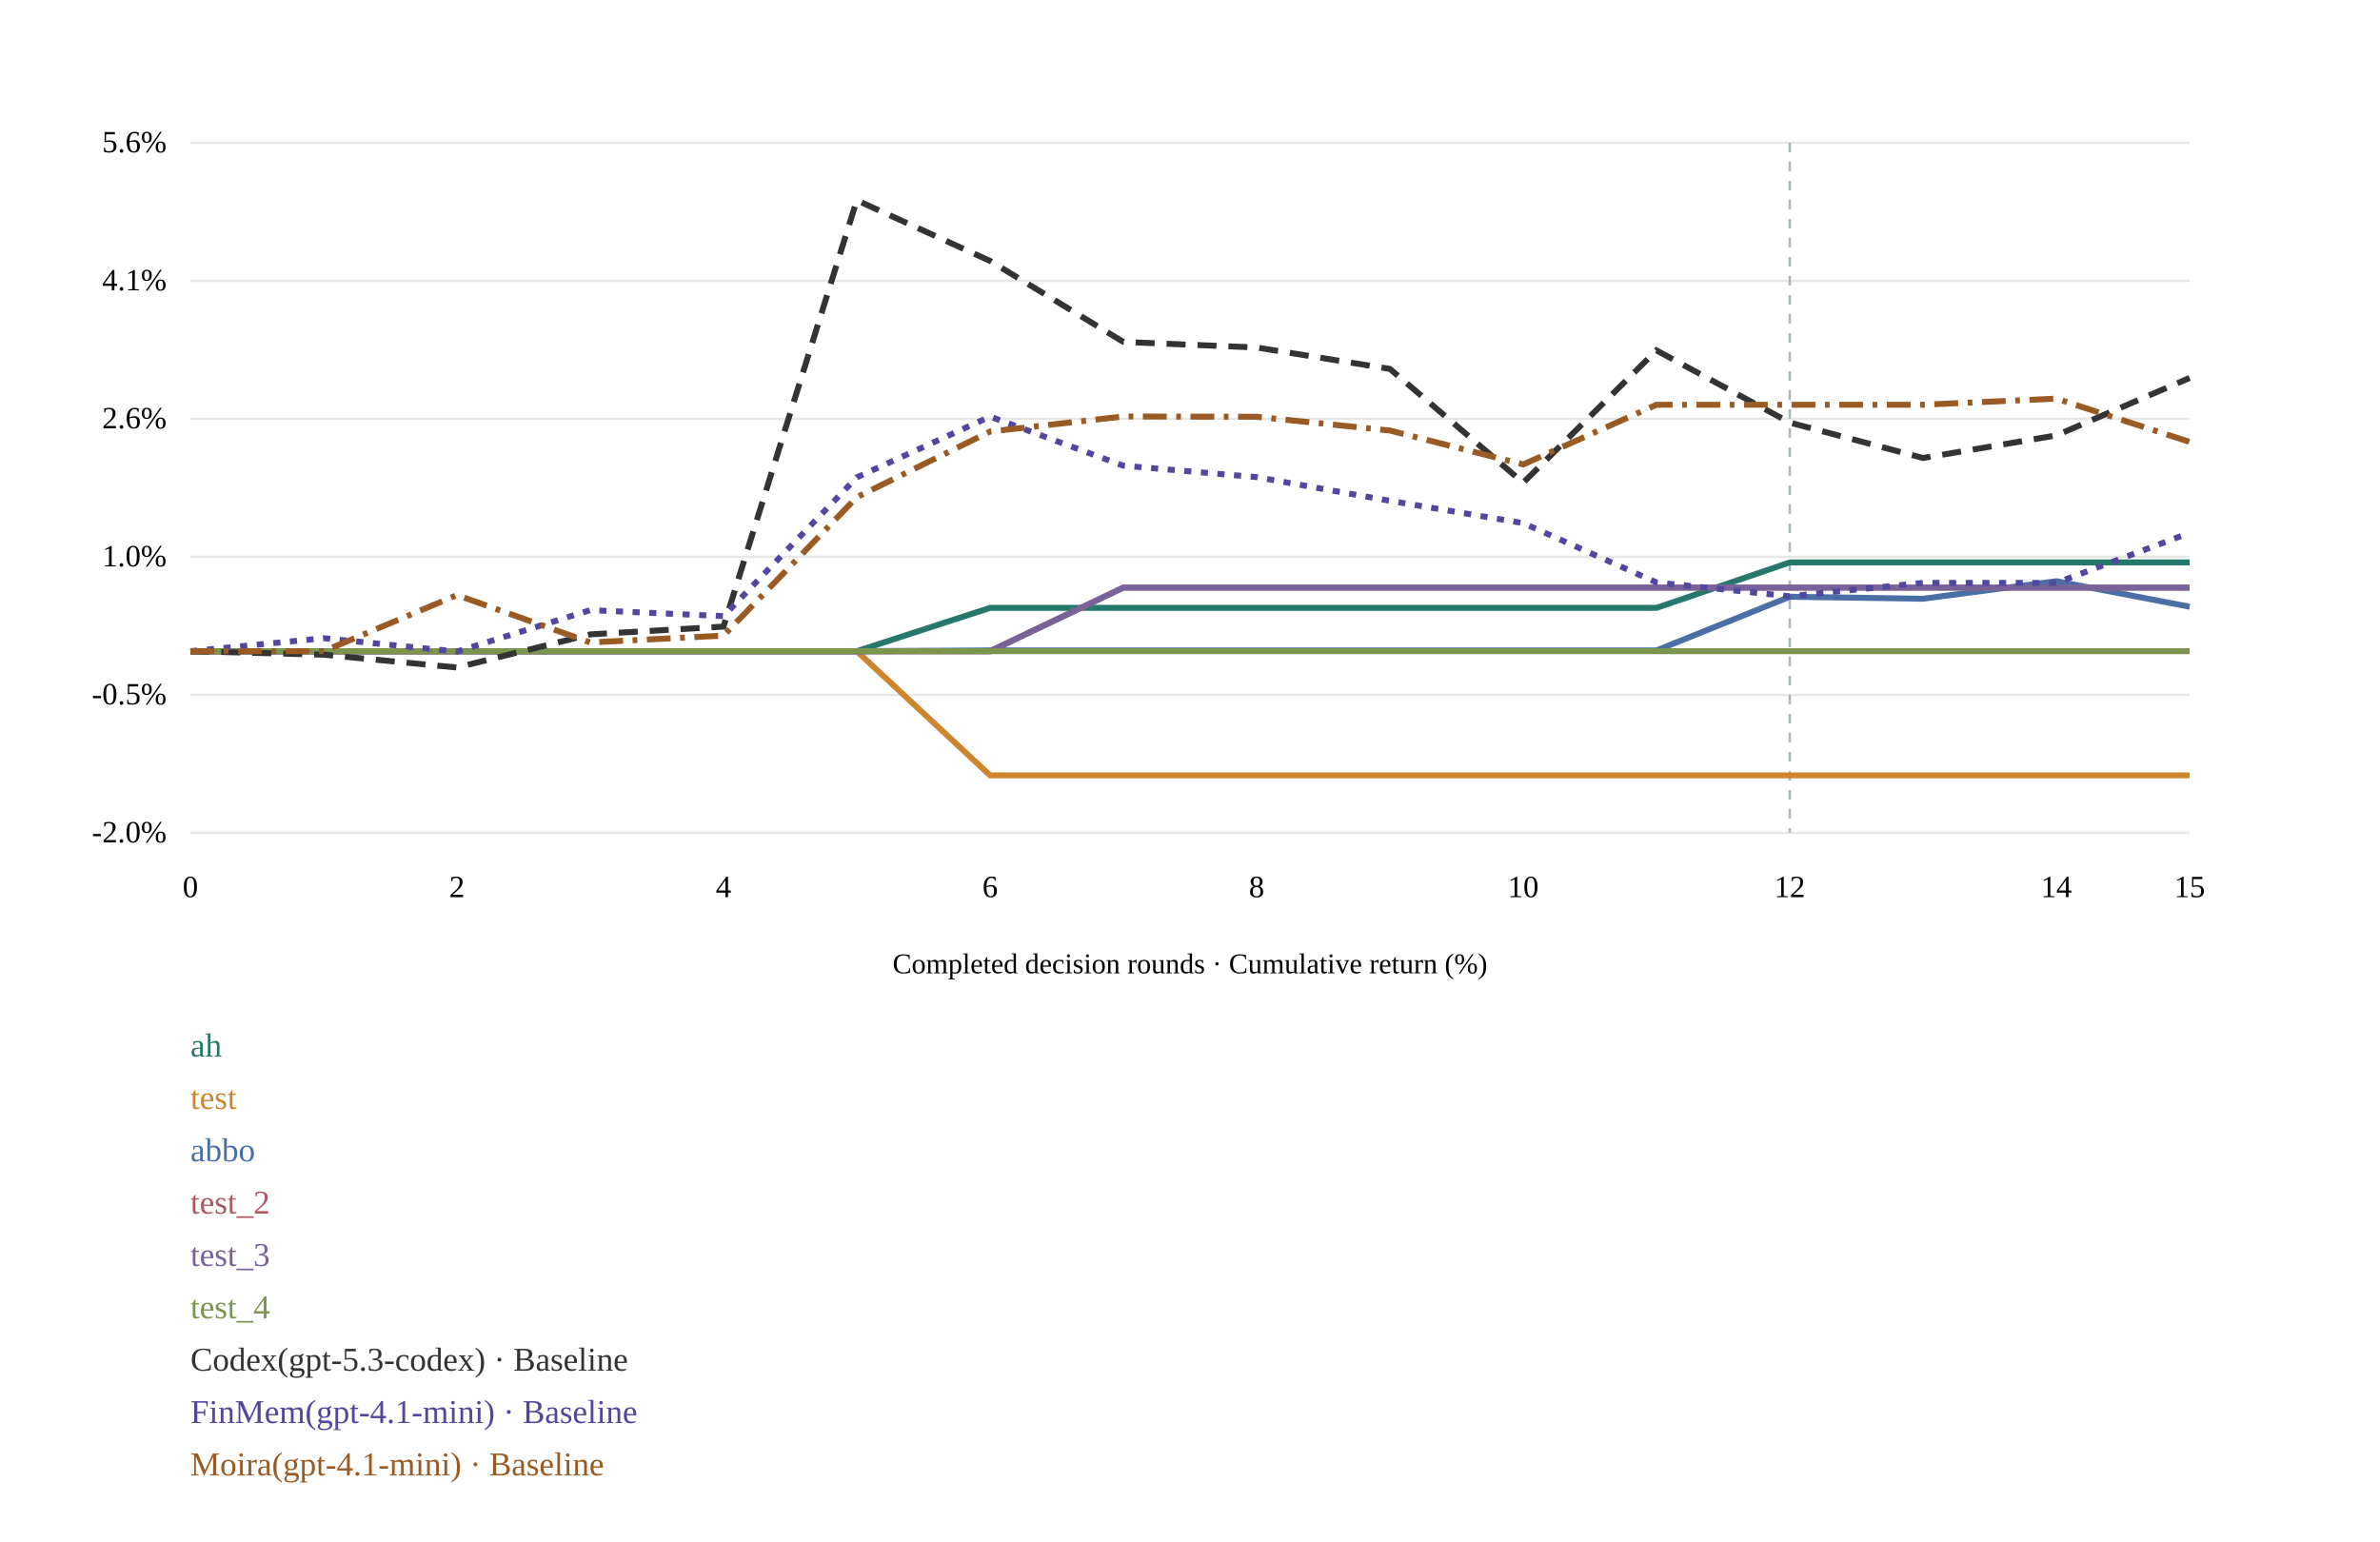
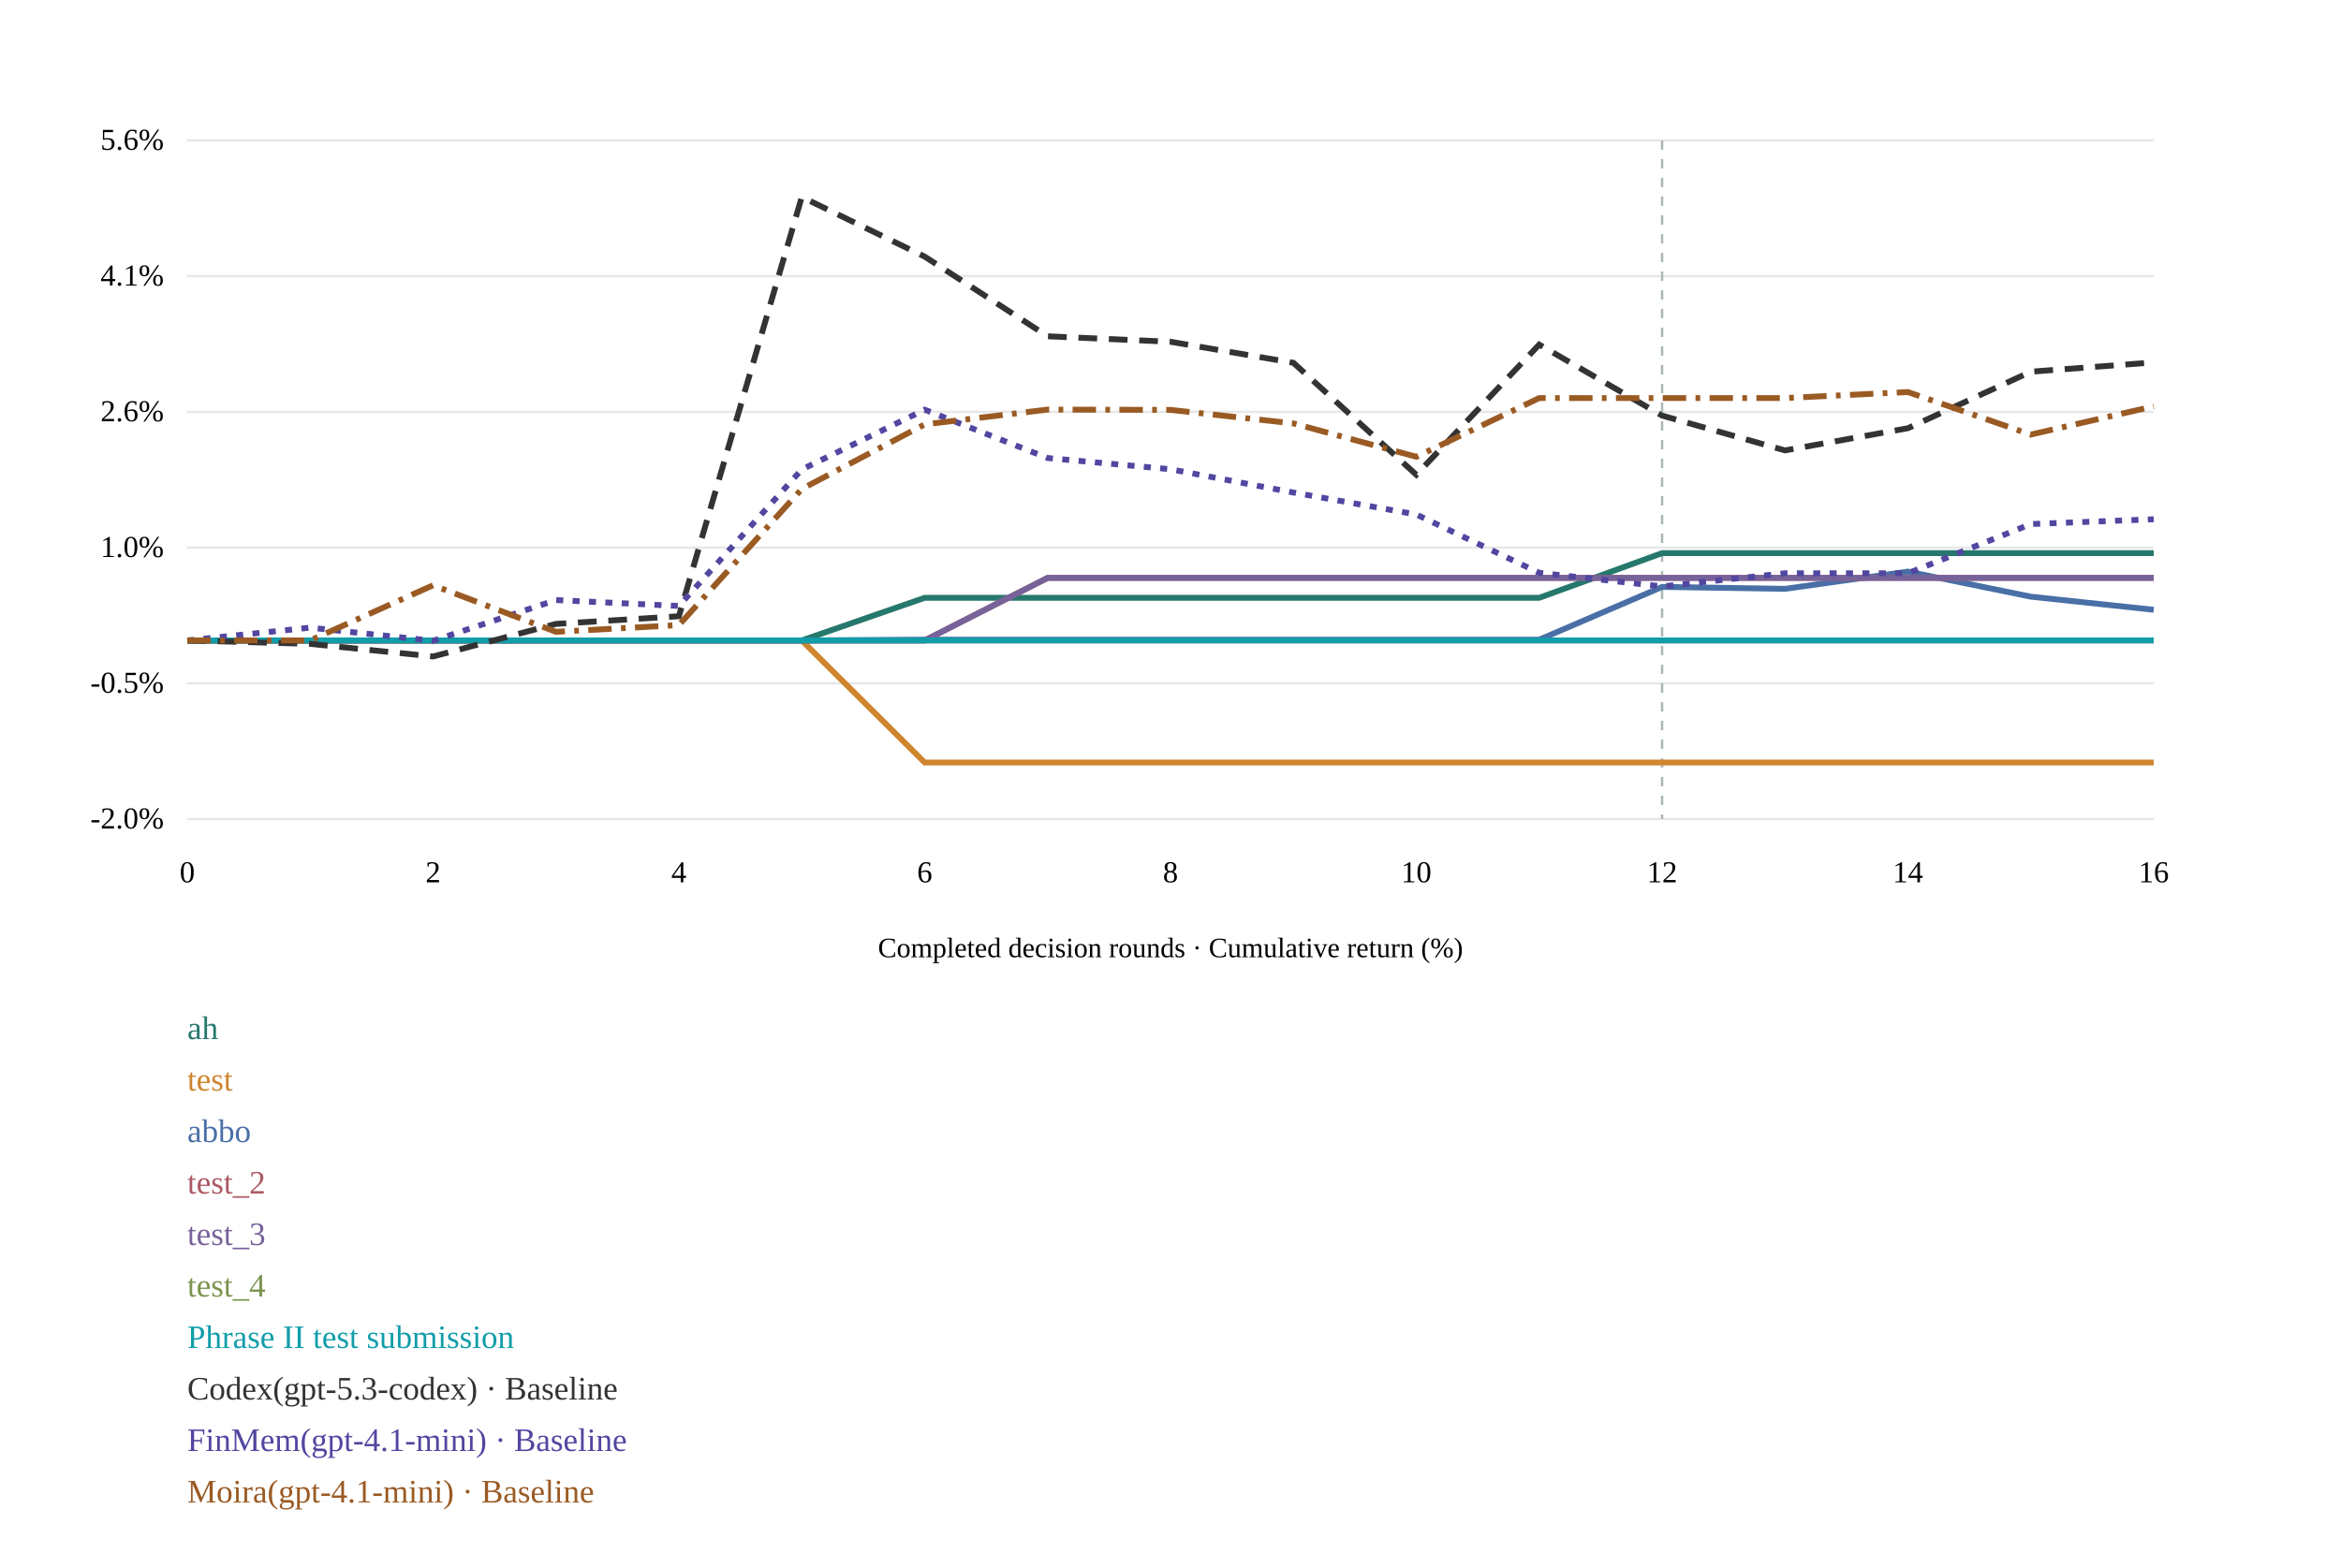
- <svg xmlns="http://www.w3.org/2000/svg" viewBox="0 0 1000 648" role="img">
+ <svg xmlns="http://www.w3.org/2000/svg" viewBox="0 0 1000 670" role="img">
  <rect width="100%" height="100%" fill="white" />
  <path d="M80 350.0H920" stroke="#e7e7e7" />
  <text x="70" y="354.0" text-anchor="end" font-size="13">-2.0%</text>
  <path d="M80 292.0H920" stroke="#e7e7e7" />
  <text x="70" y="296.0" text-anchor="end" font-size="13">-0.5%</text>
  <path d="M80 234.0H920" stroke="#e7e7e7" />
  <text x="70" y="238.0" text-anchor="end" font-size="13">1.0%</text>
  <path d="M80 176.0H920" stroke="#e7e7e7" />
  <text x="70" y="180.0" text-anchor="end" font-size="13">2.6%</text>
  <path d="M80 118.0H920" stroke="#e7e7e7" />
  <text x="70" y="122.0" text-anchor="end" font-size="13">4.1%</text>
  <path d="M80 60H920" stroke="#e7e7e7" />
  <text x="70" y="64" text-anchor="end" font-size="13">5.6%</text>
  <path d="M80 273.646H920" stroke="#aaa" />
  <text x="80.0" y="377" text-anchor="middle" font-size="13">0</text>
-   <text x="192.0" y="377" text-anchor="middle" font-size="13">2</text>
-   <text x="304.0" y="377" text-anchor="middle" font-size="13">4</text>
-   <text x="416.0" y="377" text-anchor="middle" font-size="13">6</text>
-   <text x="528.0" y="377" text-anchor="middle" font-size="13">8</text>
-   <text x="640.0" y="377" text-anchor="middle" font-size="13">10</text>
-   <text x="752.0" y="377" text-anchor="middle" font-size="13">12</text>
-   <text x="864.0" y="377" text-anchor="middle" font-size="13">14</text>
-   <text x="920.0" y="377" text-anchor="middle" font-size="13">15</text>
-   <path d="M752.0 60V350" stroke="#a8b7b2" stroke-dasharray="4 4" />
+   <text x="185.0" y="377" text-anchor="middle" font-size="13">2</text>
+   <text x="290.0" y="377" text-anchor="middle" font-size="13">4</text>
+   <text x="395.0" y="377" text-anchor="middle" font-size="13">6</text>
+   <text x="500.0" y="377" text-anchor="middle" font-size="13">8</text>
+   <text x="605.0" y="377" text-anchor="middle" font-size="13">10</text>
+   <text x="710.0" y="377" text-anchor="middle" font-size="13">12</text>
+   <text x="815.0" y="377" text-anchor="middle" font-size="13">14</text>
+   <text x="920.0" y="377" text-anchor="middle" font-size="13">16</text>
+   <path d="M710.0 60V350" stroke="#a8b7b2" stroke-dasharray="4 4" />
  <text x="500" y="409" text-anchor="middle">Completed decision rounds · Cumulative return (%)</text>
-   <polyline points="80.00,273.65 136.00,273.65 192.00,273.65 248.00,273.65 304.00,273.65 360.00,273.65 416.00,255.44 472.00,255.44 528.00,255.44 584.00,255.44 640.00,255.44 696.00,255.44 752.00,236.35 808.00,236.35 864.00,236.35 920.00,236.35" fill="none" stroke="#26786d" stroke-width="2.5" stroke-dasharray="none" />
+   <polyline points="80.00,273.65 132.50,273.65 185.00,273.65 237.50,273.65 290.00,273.65 342.50,273.65 395.00,255.44 447.50,255.44 500.00,255.44 552.50,255.44 605.00,255.44 657.50,255.44 710.00,236.35 762.50,236.35 815.00,236.35 867.50,236.35 920.00,236.35" fill="none" stroke="#26786d" stroke-width="2.5" stroke-dasharray="none" />
  <text x="80" y="444" fill="#26786d" font-size="14">ah</text>
-   <polyline points="80.00,273.65 136.00,273.65 192.00,273.65 248.00,273.65 304.00,273.65 360.00,273.65 416.00,325.83 472.00,325.83 528.00,325.83 584.00,325.83 640.00,325.83 696.00,325.83 752.00,325.83 808.00,325.83 864.00,325.83 920.00,325.83" fill="none" stroke="#cf852e" stroke-width="2.5" stroke-dasharray="none" />
+   <polyline points="80.00,273.65 132.50,273.65 185.00,273.65 237.50,273.65 290.00,273.65 342.50,273.65 395.00,325.83 447.50,325.83 500.00,325.83 552.50,325.83 605.00,325.83 657.50,325.83 710.00,325.83 762.50,325.83 815.00,325.83 867.50,325.83 920.00,325.83" fill="none" stroke="#cf852e" stroke-width="2.5" stroke-dasharray="none" />
  <text x="80" y="466" fill="#cf852e" font-size="14">test</text>
-   <polyline points="80.00,273.65 136.00,273.65 192.00,273.65 248.00,273.65 304.00,273.65 360.00,273.65 416.00,273.33 472.00,273.33 528.00,273.33 584.00,273.33 640.00,273.33 696.00,273.33 752.00,250.78 808.00,251.61 864.00,244.24 920.00,254.96" fill="none" stroke="#496fa6" stroke-width="2.5" stroke-dasharray="none" />
+   <polyline points="80.00,273.65 132.50,273.65 185.00,273.65 237.50,273.65 290.00,273.65 342.50,273.65 395.00,273.33 447.50,273.33 500.00,273.33 552.50,273.33 605.00,273.33 657.50,273.33 710.00,250.78 762.50,251.61 815.00,244.24 867.50,254.96 920.00,260.56" fill="none" stroke="#496fa6" stroke-width="2.5" stroke-dasharray="none" />
  <text x="80" y="488" fill="#496fa6" font-size="14">abbo</text>
-   <polyline points="80.00,273.65 136.00,273.65 192.00,273.65 248.00,273.65 304.00,273.65 360.00,273.65 416.00,273.65 472.00,246.93 528.00,246.93 584.00,246.93 640.00,246.93 696.00,246.93 752.00,246.93 808.00,246.93 864.00,246.93 920.00,246.93" fill="none" stroke="#ad5964" stroke-width="2.5" stroke-dasharray="none" />
+   <polyline points="80.00,273.65 132.50,273.65 185.00,273.65 237.50,273.65 290.00,273.65 342.50,273.65 395.00,273.65 447.50,246.93 500.00,246.93 552.50,246.93 605.00,246.93 657.50,246.93 710.00,246.93 762.50,246.93 815.00,246.93 867.50,246.93 920.00,246.93" fill="none" stroke="#ad5964" stroke-width="2.5" stroke-dasharray="none" />
  <text x="80" y="510" fill="#ad5964" font-size="14">test_2</text>
-   <polyline points="80.00,273.65 136.00,273.65 192.00,273.65 248.00,273.65 304.00,273.65 360.00,273.65 416.00,273.65 472.00,246.93 528.00,246.93 584.00,246.93 640.00,246.93 696.00,246.93 752.00,246.93 808.00,246.93 864.00,246.93 920.00,246.93" fill="none" stroke="#77629a" stroke-width="2.5" stroke-dasharray="none" />
+   <polyline points="80.00,273.65 132.50,273.65 185.00,273.65 237.50,273.65 290.00,273.65 342.50,273.65 395.00,273.65 447.50,246.93 500.00,246.93 552.50,246.93 605.00,246.93 657.50,246.93 710.00,246.93 762.50,246.93 815.00,246.93 867.50,246.93 920.00,246.93" fill="none" stroke="#77629a" stroke-width="2.5" stroke-dasharray="none" />
  <text x="80" y="532" fill="#77629a" font-size="14">test_3</text>
-   <polyline points="80.00,273.65 136.00,273.65 192.00,273.65 248.00,273.65 304.00,273.65 360.00,273.65 416.00,273.65 472.00,273.65 528.00,273.65 584.00,273.65 640.00,273.65 696.00,273.65 752.00,273.65 808.00,273.65 864.00,273.65 920.00,273.65" fill="none" stroke="#7b944e" stroke-width="2.5" stroke-dasharray="none" />
+   <polyline points="80.00,273.65 132.50,273.65 185.00,273.65 237.50,273.65 290.00,273.65 342.50,273.65 395.00,273.65 447.50,273.65 500.00,273.65 552.50,273.65 605.00,273.65 657.50,273.65 710.00,273.65 762.50,273.65 815.00,273.65 867.50,273.65 920.00,273.65" fill="none" stroke="#7b944e" stroke-width="2.5" stroke-dasharray="none" />
  <text x="80" y="554" fill="#7b944e" font-size="14">test_4</text>
-   <polyline points="80.00,273.65 136.00,275.12 192.00,280.51 248.00,266.59 304.00,263.32 360.00,84.17 416.00,109.65 472.00,143.69 528.00,146.03 584.00,155.02 640.00,202.86 696.00,147.24 752.00,177.58 808.00,192.46 864.00,182.97 920.00,158.83" fill="none" stroke="#333" stroke-width="2.5" stroke-dasharray="8 5" />
-   <text x="80" y="576" fill="#333" font-size="14">Codex(gpt-5.3-codex) · Baseline</text>
-   <polyline points="80.00,273.65 136.00,268.19 192.00,273.81 248.00,256.40 304.00,258.92 360.00,200.61 416.00,175.06 472.00,195.70 528.00,200.50 584.00,210.46 640.00,219.83 696.00,244.75 752.00,250.58 808.00,244.95 864.00,244.95 920.00,223.93" fill="none" stroke="#5146a0" stroke-width="2.5" stroke-dasharray="3 4" />
-   <text x="80" y="598" fill="#5146a0" font-size="14">FinMem(gpt-4.1-mini) · Baseline</text>
-   <polyline points="80.00,273.65 136.00,273.65 192.00,250.08 248.00,269.98 304.00,267.10 360.00,208.92 416.00,181.34 472.00,175.02 528.00,175.14 584.00,180.92 640.00,195.17 696.00,170.09 752.00,170.09 808.00,170.09 864.00,167.52 920.00,185.69" fill="none" stroke="#9a5a23" stroke-width="2.5" stroke-dasharray="10 4 2 4" />
-   <text x="80" y="620" fill="#9a5a23" font-size="14">Moira(gpt-4.1-mini) · Baseline</text>
+   <polyline points="80.00,273.65 132.50,273.65 185.00,273.65 237.50,273.65 290.00,273.65 342.50,273.65 395.00,273.65 447.50,273.65 500.00,273.65 552.50,273.65 605.00,273.65 657.50,273.65 710.00,273.65 762.50,273.65 815.00,273.65 867.50,273.65 920.00,273.65" fill="none" stroke="#119daa" stroke-width="2.5" stroke-dasharray="none" />
+   <text x="80" y="576" fill="#119daa" font-size="14">Phrase II test submission</text>
+   <polyline points="80.00,273.65 132.50,275.12 185.00,280.51 237.50,266.59 290.00,263.32 342.50,84.17 395.00,109.65 447.50,143.69 500.00,146.03 552.50,155.02 605.00,202.86 657.50,147.24 710.00,177.58 762.50,192.46 815.00,182.97 867.50,158.83 920.00,154.86" fill="none" stroke="#333" stroke-width="2.5" stroke-dasharray="8 5" />
+   <text x="80" y="598" fill="#333" font-size="14">Codex(gpt-5.3-codex) · Baseline</text>
+   <polyline points="80.00,273.65 132.50,268.19 185.00,273.81 237.50,256.40 290.00,258.92 342.50,200.61 395.00,175.06 447.50,195.70 500.00,200.50 552.50,210.46 605.00,219.83 657.50,244.75 710.00,250.58 762.50,244.95 815.00,244.95 867.50,223.93 920.00,221.88" fill="none" stroke="#5146a0" stroke-width="2.5" stroke-dasharray="3 4" />
+   <text x="80" y="620" fill="#5146a0" font-size="14">FinMem(gpt-4.1-mini) · Baseline</text>
+   <polyline points="80.00,273.65 132.50,273.65 185.00,250.08 237.50,269.98 290.00,267.10 342.50,208.92 395.00,181.34 447.50,175.02 500.00,175.14 552.50,180.92 605.00,195.17 657.50,170.09 710.00,170.09 762.50,170.09 815.00,167.52 867.50,185.69 920.00,173.63" fill="none" stroke="#9a5a23" stroke-width="2.5" stroke-dasharray="10 4 2 4" />
+   <text x="80" y="642" fill="#9a5a23" font-size="14">Moira(gpt-4.1-mini) · Baseline</text>
</svg>
